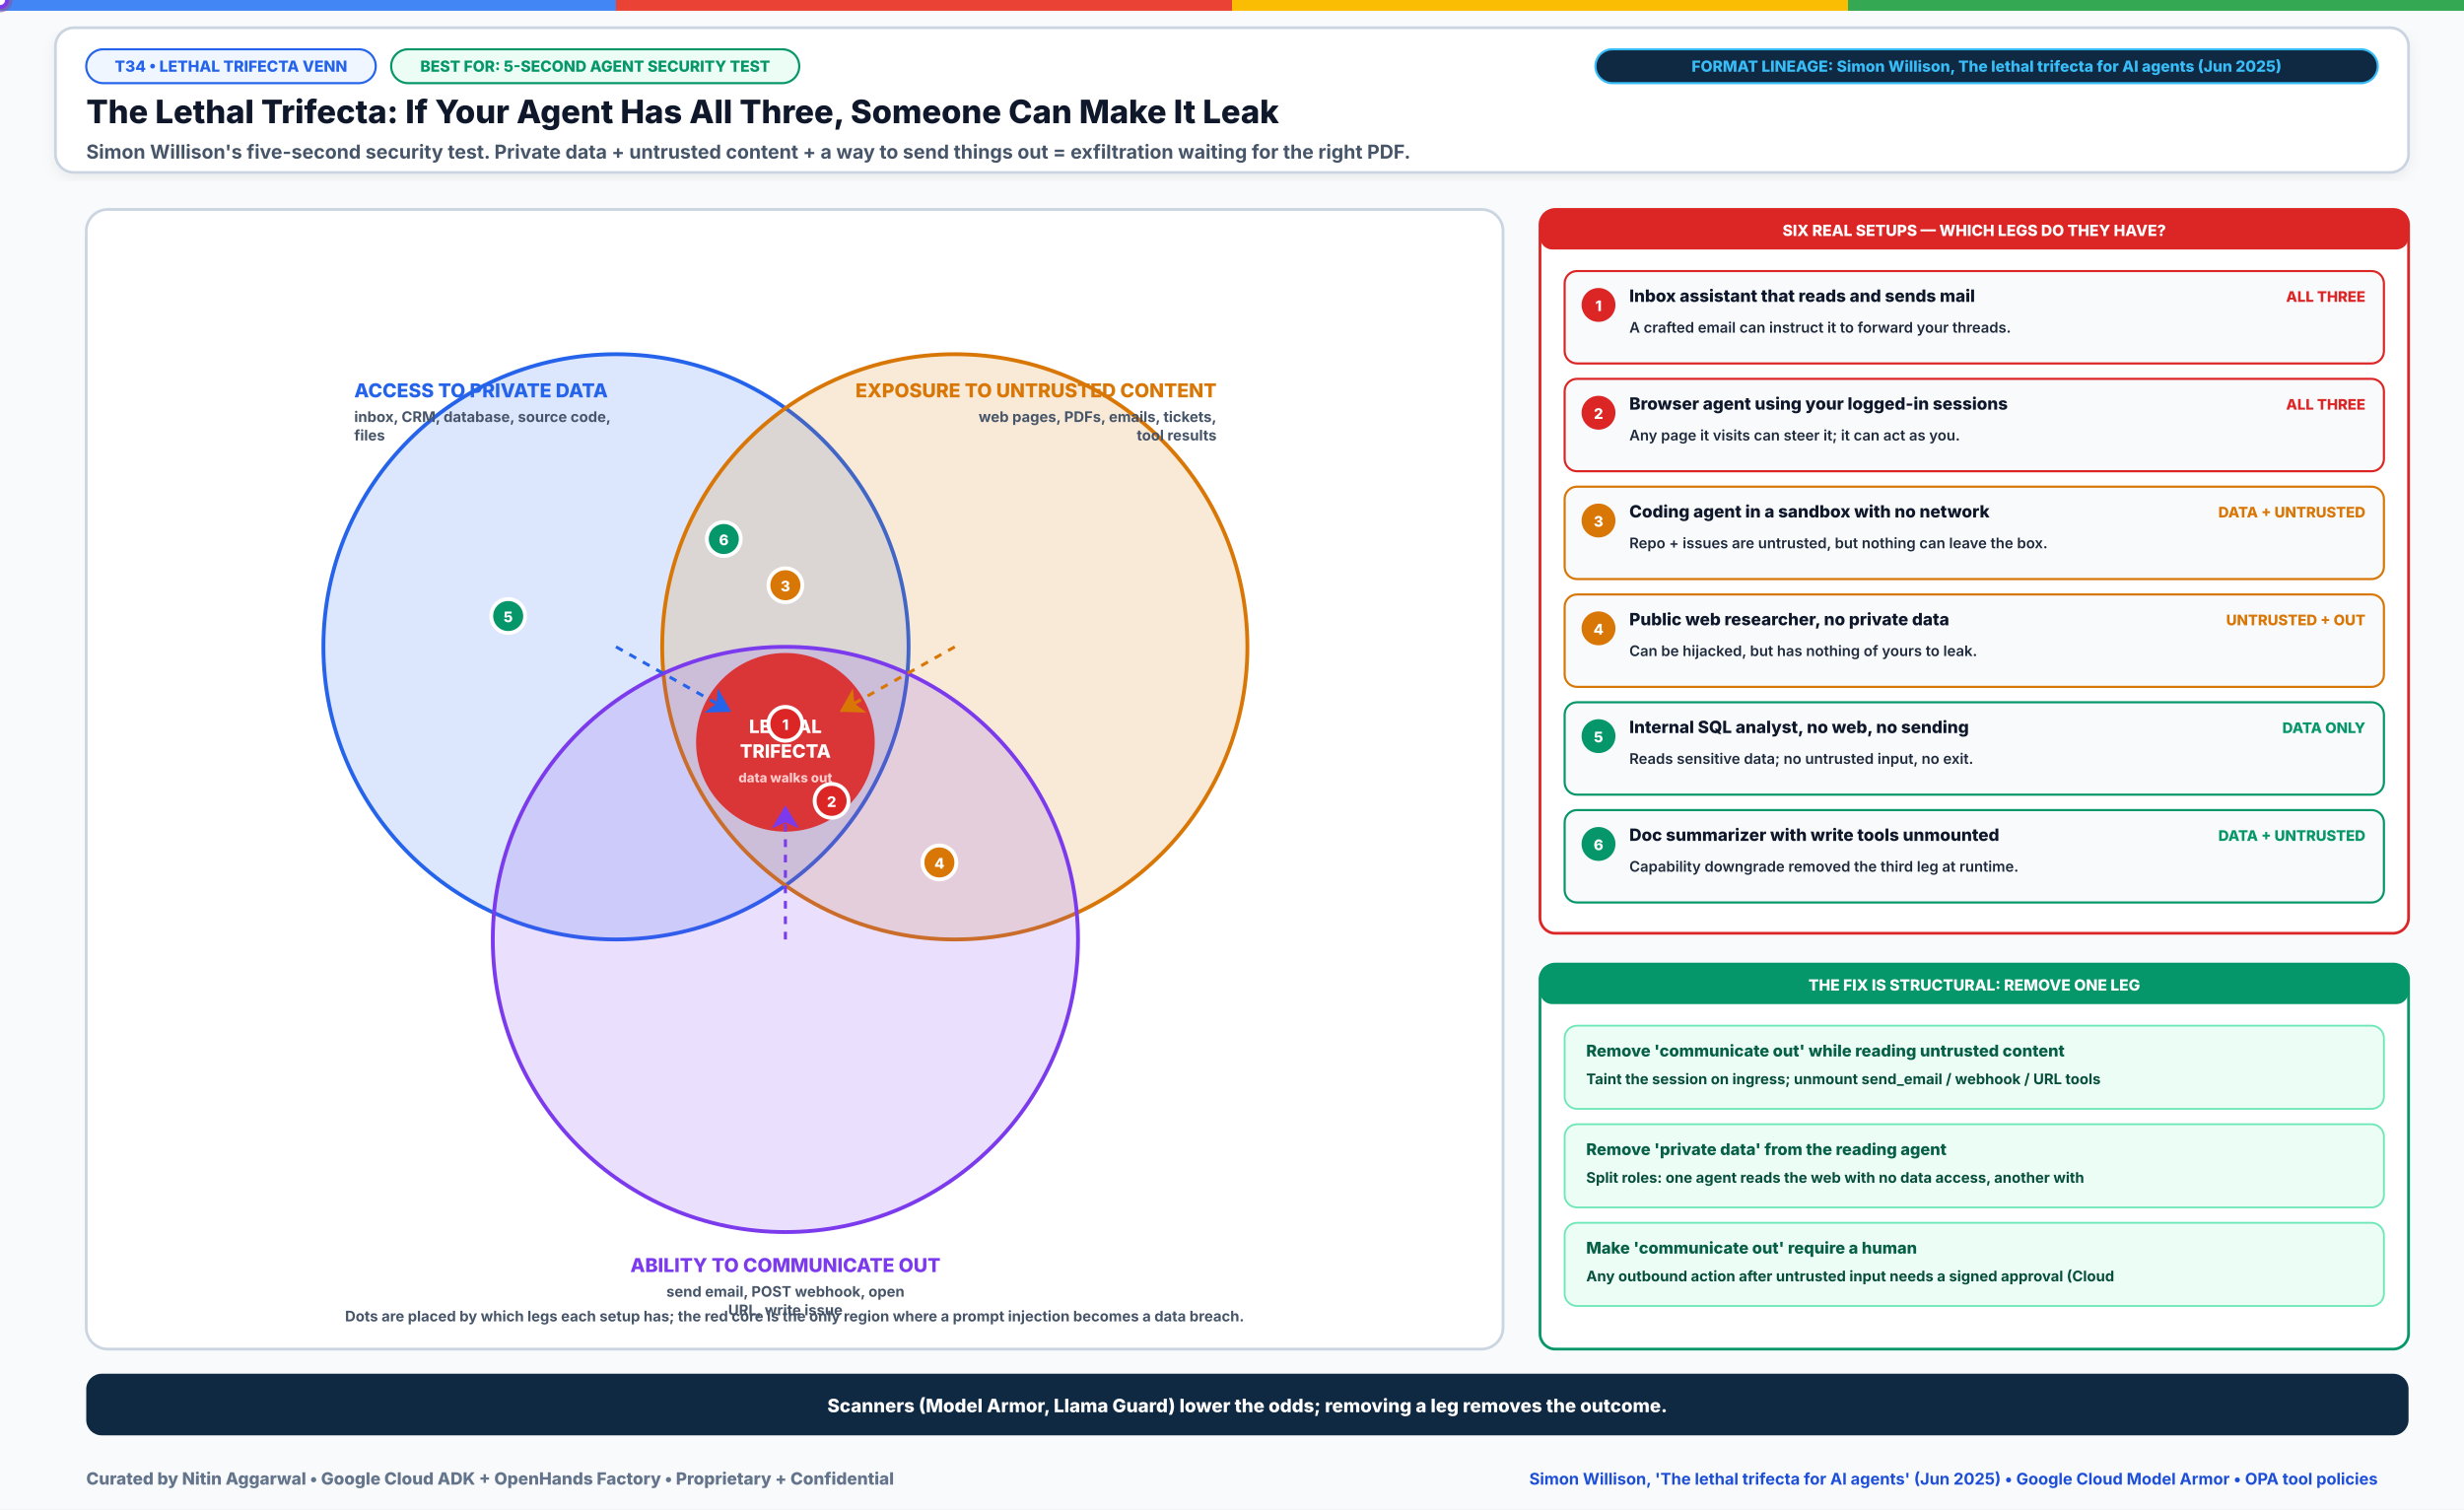
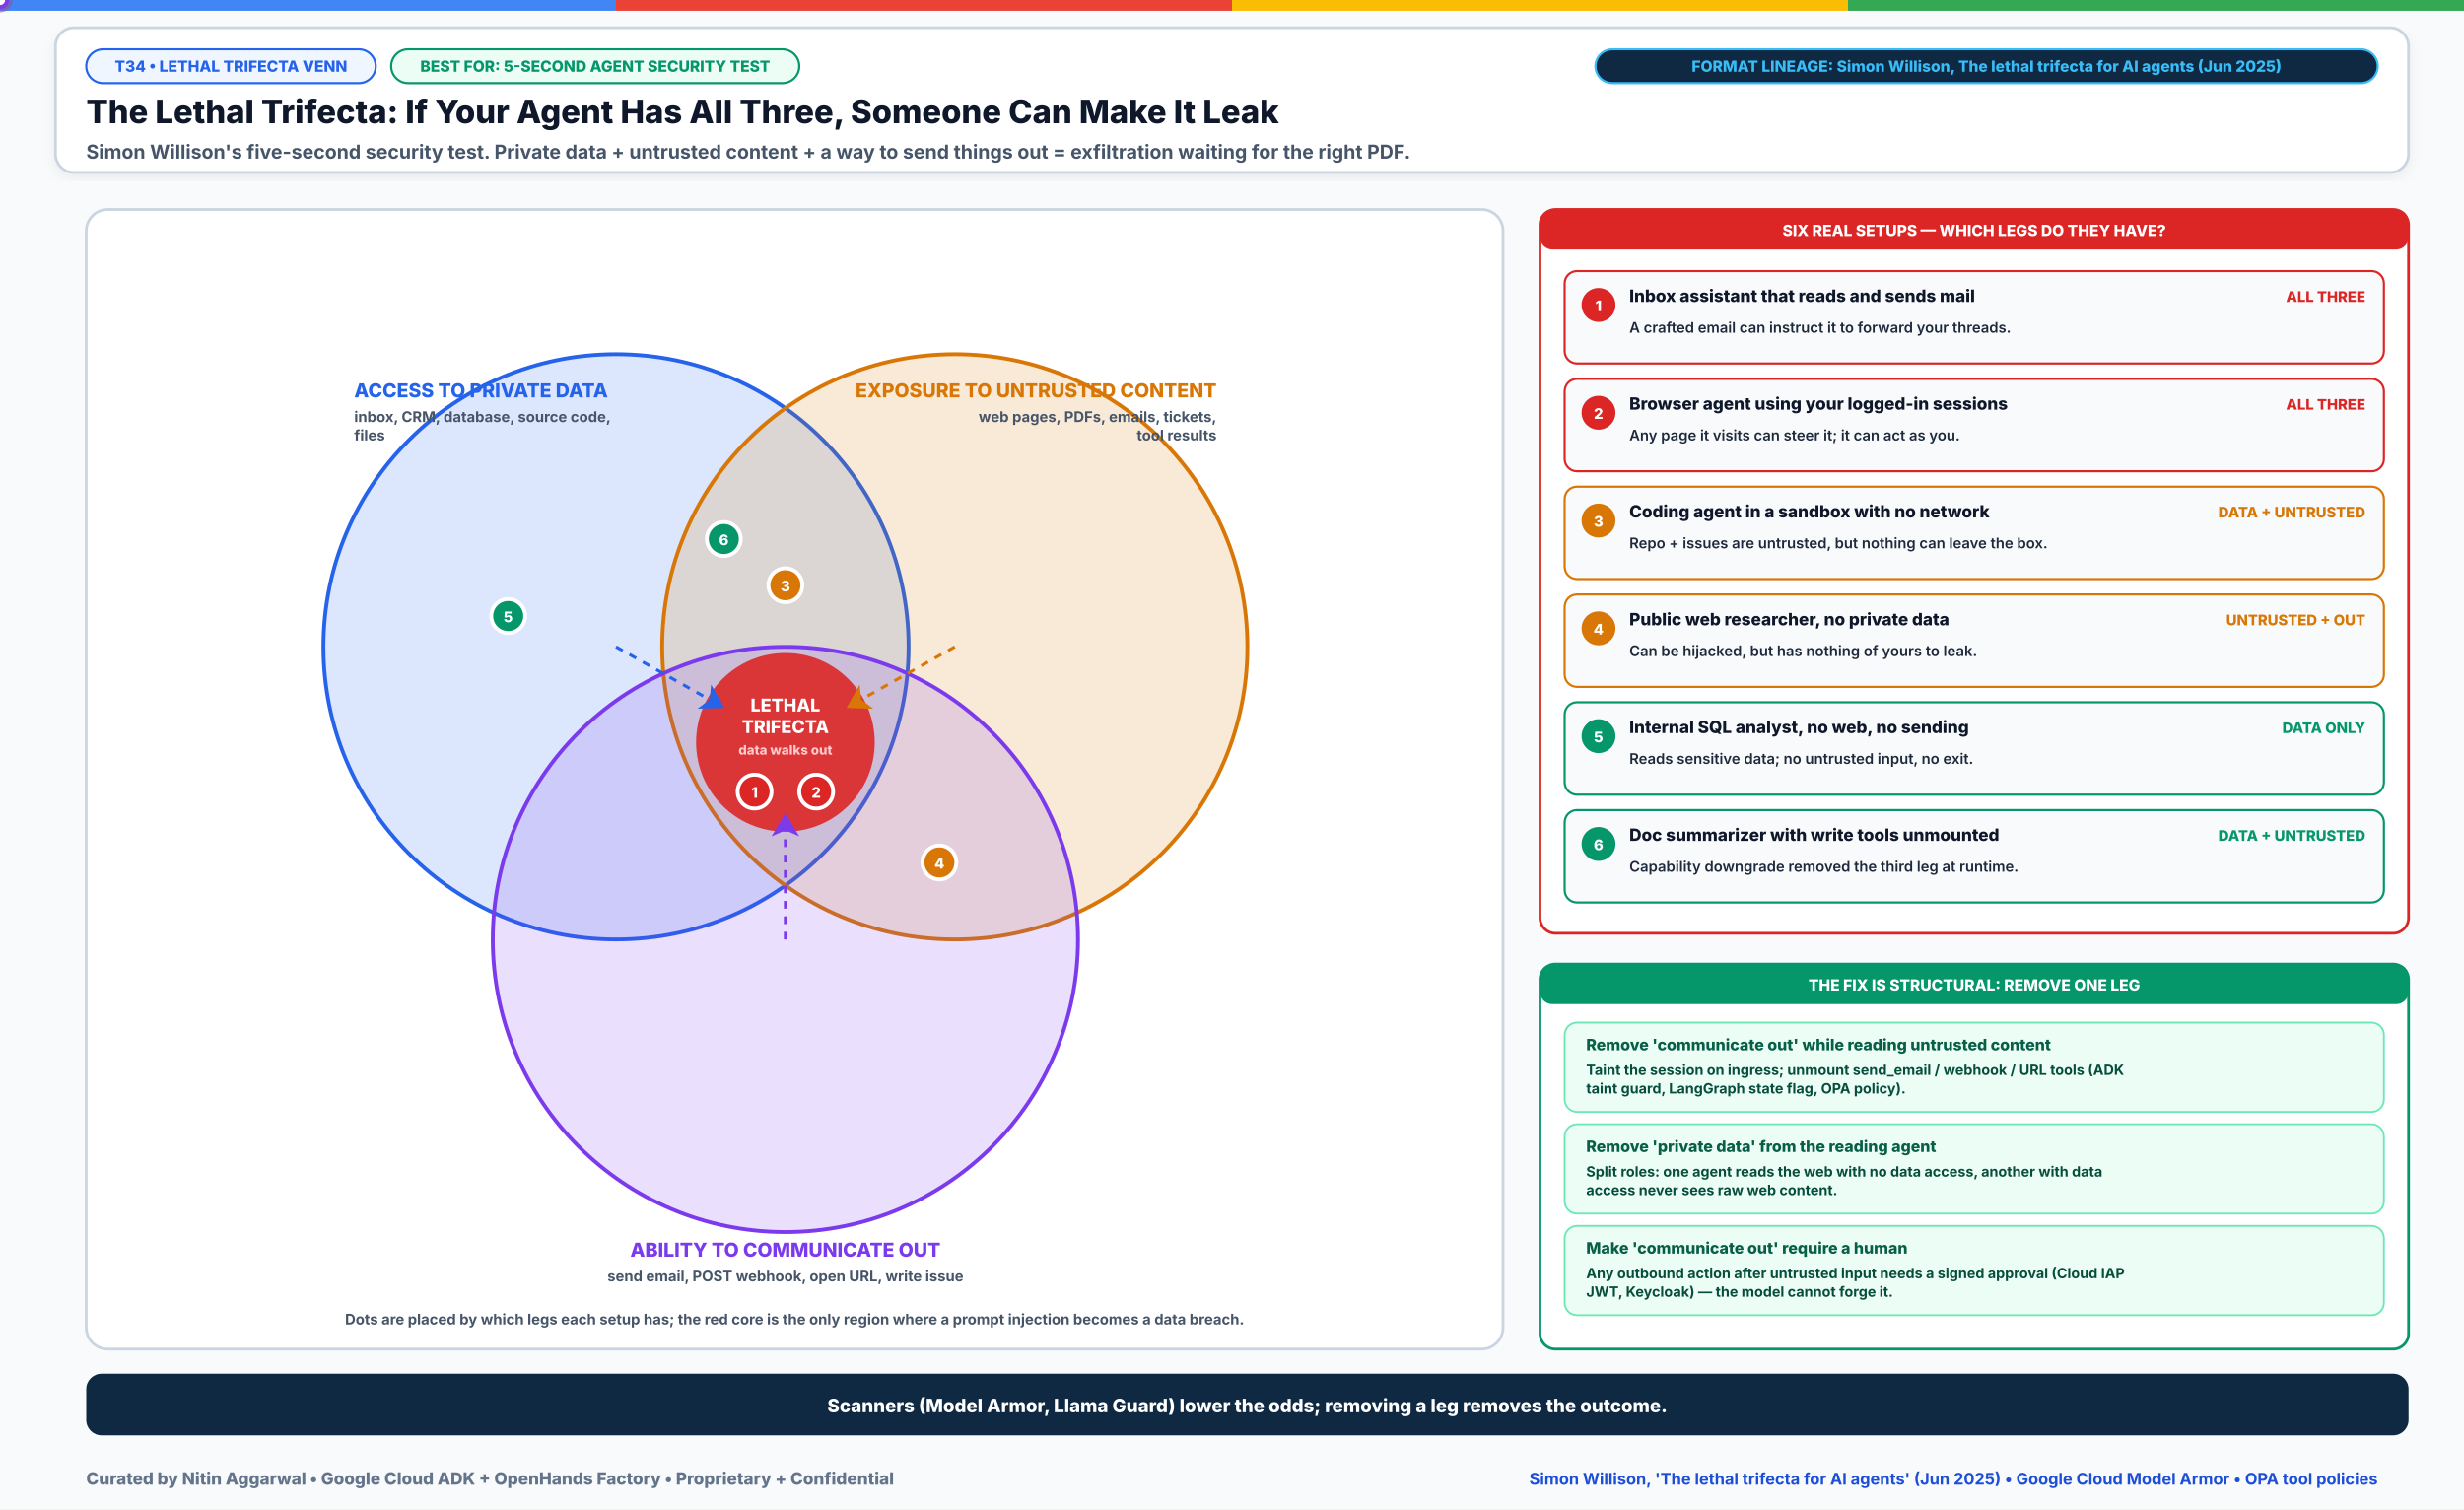
<svg xmlns="http://www.w3.org/2000/svg" viewBox="0 0 1600 980" width="1600" height="980">
  <defs>
    <filter id="shadow" x="-2%" y="-2%" width="104%" height="108%">
      <feDropShadow dx="0" dy="3" stdDeviation="4" flood-color="#0F172A" flood-opacity="0.06" />
    </filter>
    <style>
@keyframes flowDash { from { stroke-dashoffset: 40; } to { stroke-dashoffset: 0; } }
.flow-line { animation: flowDash 1.0s linear infinite; }
@keyframes pulseStroke { 0%,100% { stroke-width: 2.4px; } 50% { stroke-width: 5px; } }
.pulse { animation: pulseStroke 2.2s ease-in-out infinite; }
@keyframes blink { 0%,100% { opacity: 1; } 50% { opacity: 0.35; } }
.blink { animation: blink 1.4s ease-in-out infinite; }
@keyframes growX { from { transform: scaleX(0.02); } to { transform: scaleX(1); } }
.grow-x { transform-box: fill-box; transform-origin: left center; animation: growX 1.5s ease-out 0.2s both; }
@keyframes breathe { 0%,100% { transform: scale(1); } 50% { transform: scale(1.05); } }
.breathe { transform-box: fill-box; transform-origin: center; animation: breathe 2.6s ease-in-out infinite; }
</style>
  </defs>
  <rect x="0.0" y="0.0" width="1600.0" height="980.0" rx="0" fill="#F8FAFC" />
  <rect x="0.0" y="0.0" width="400.0" height="7.0" rx="0" fill="#4285F4" />
  <rect x="400.0" y="0.0" width="400.0" height="7.0" rx="0" fill="#EA4335" />
  <rect x="800.0" y="0.0" width="400.0" height="7.0" rx="0" fill="#FBBC04" />
  <rect x="1200.0" y="0.0" width="400.0" height="7.0" rx="0" fill="#34A853" />
  <rect x="36.0" y="18.0" width="1528.0" height="94.0" rx="12" fill="#FFFFFF" stroke="#CBD5E1" stroke-width="1.8" filter="url(#shadow)" />
  <rect x="56.0" y="32.0" width="188" height="22" rx="11.0" fill="#EFF6FF" stroke="#2563EB" stroke-width="1.4" />
  <text x="150.0" y="46.6" font-family="Inter, -apple-system, Helvetica, Arial, sans-serif" font-size="10" font-weight="800" fill="#2563EB" text-anchor="middle">T34 • LETHAL TRIFECTA VENN</text>
  <rect x="254.0" y="32.0" width="265" height="22" rx="11.0" fill="#ECFDF5" stroke="#059669" stroke-width="1.4" />
  <text x="386.5" y="46.6" font-family="Inter, -apple-system, Helvetica, Arial, sans-serif" font-size="10" font-weight="800" fill="#059669" text-anchor="middle">BEST FOR: 5-SECOND AGENT SECURITY TEST</text>
  <rect x="1036.0" y="32.0" width="508" height="22" rx="11.0" fill="#0F2942" stroke="#38BDF8" stroke-width="1.4" />
  <text x="1290.0" y="46.6" font-family="Inter, -apple-system, Helvetica, Arial, sans-serif" font-size="10" font-weight="800" fill="#38BDF8" text-anchor="middle">FORMAT LINEAGE: Simon Willison, The lethal trifecta for AI agents (Jun 2025)</text>
  <text x="56.0" y="80.0" font-family="Inter, -apple-system, Helvetica, Arial, sans-serif" font-size="21" font-weight="800" fill="#0F172A" text-anchor="start">The Lethal Trifecta: If Your Agent Has All Three, Someone Can Make It Leak</text>
  <text x="56.0" y="103.0" font-family="Inter, -apple-system, Helvetica, Arial, sans-serif" font-size="12.5" font-weight="700" fill="#475569" text-anchor="start">Simon Willison's five-second security test. Private data + untrusted content + a way to send things out = exfiltration waiting for the right PDF.</text>
  <rect x="56.0" y="136.0" width="920.0" height="740.0" rx="14" fill="#FFFFFF" stroke="#CBD5E1" stroke-width="1.8" />
  <circle cx="400" cy="420" r="190" fill="#2563EB" fill-opacity="0.16" stroke="#2563EB" stroke-width="2.5" />
  <circle cx="620" cy="420" r="190" fill="#D97706" fill-opacity="0.16" stroke="#D97706" stroke-width="2.5" />
  <circle cx="510" cy="610" r="190" fill="#7C3AED" fill-opacity="0.16" stroke="#7C3AED" stroke-width="2.5" />
  <text x="230.0" y="258.0" font-family="Inter, -apple-system, Helvetica, Arial, sans-serif" font-size="12.5" font-weight="800" fill="#2563EB" text-anchor="start">ACCESS TO PRIVATE DATA</text>
  <text x="230.0" y="274.0" font-family="Inter, -apple-system, Helvetica, Arial, sans-serif" font-size="9.5" font-weight="700" fill="#475569" text-anchor="start">inbox, CRM, database, source code,</text>
  <text x="230.0" y="286.0" font-family="Inter, -apple-system, Helvetica, Arial, sans-serif" font-size="9.5" font-weight="700" fill="#475569" text-anchor="start">files</text>
  <text x="790.0" y="258.0" font-family="Inter, -apple-system, Helvetica, Arial, sans-serif" font-size="12.5" font-weight="800" fill="#D97706" text-anchor="end">EXPOSURE TO UNTRUSTED CONTENT</text>
  <text x="790.0" y="274.0" font-family="Inter, -apple-system, Helvetica, Arial, sans-serif" font-size="9.5" font-weight="700" fill="#475569" text-anchor="end">web pages, PDFs, emails, tickets,</text>
  <text x="790.0" y="286.0" font-family="Inter, -apple-system, Helvetica, Arial, sans-serif" font-size="9.5" font-weight="700" fill="#475569" text-anchor="end">tool results</text>
-   <text x="510.0" y="826.0" font-family="Inter, -apple-system, Helvetica, Arial, sans-serif" font-size="12.5" font-weight="800" fill="#7C3AED" text-anchor="middle">ABILITY TO COMMUNICATE OUT</text>
-   <text x="510.0" y="842.0" font-family="Inter, -apple-system, Helvetica, Arial, sans-serif" font-size="9.5" font-weight="700" fill="#475569" text-anchor="middle">send email, POST webhook, open</text>
-   <text x="510.0" y="854.0" font-family="Inter, -apple-system, Helvetica, Arial, sans-serif" font-size="9.5" font-weight="700" fill="#475569" text-anchor="middle">URL, write issue</text>
+   <text x="510.0" y="816.0" font-family="Inter, -apple-system, Helvetica, Arial, sans-serif" font-size="12.5" font-weight="800" fill="#7C3AED" text-anchor="middle">ABILITY TO COMMUNICATE OUT</text>
+   <text x="510.0" y="832.0" font-family="Inter, -apple-system, Helvetica, Arial, sans-serif" font-size="9.5" font-weight="700" fill="#475569" text-anchor="middle">send email, POST webhook, open URL, write issue</text>
  <circle cx="510" cy="482" r="58" fill="#DC2626" fill-opacity="0.9" class="breathe" />
-   <text x="510.0" y="476.0" font-family="Inter, -apple-system, Helvetica, Arial, sans-serif" font-size="12" font-weight="800" fill="#FFFFFF" text-anchor="middle">LETHAL</text>
-   <text x="510.0" y="492.0" font-family="Inter, -apple-system, Helvetica, Arial, sans-serif" font-size="12" font-weight="800" fill="#FFFFFF" text-anchor="middle">TRIFECTA</text>
-   <text x="510.0" y="508.0" font-family="Inter, -apple-system, Helvetica, Arial, sans-serif" font-size="8.5" font-weight="800" fill="#FECACA" text-anchor="middle">data walks out</text>
-   <path d="M 400.0 420.0 L 466.1 457.2" class="flow-line" fill="none" stroke="#2563EB" stroke-width="2" stroke-linejoin="round" stroke-dasharray="5 5" stroke-dashoffset="0.0" />
-   <polygon points="0,0 -15,-9 -11,0 -15,9" fill="#2563EB" transform="translate(474.8 462.2) rotate(29.4)" />
+   <text x="510.0" y="462.0" font-family="Inter, -apple-system, Helvetica, Arial, sans-serif" font-size="11.5" font-weight="800" fill="#FFFFFF" text-anchor="middle">LETHAL</text>
+   <text x="510.0" y="476.0" font-family="Inter, -apple-system, Helvetica, Arial, sans-serif" font-size="11.5" font-weight="800" fill="#FFFFFF" text-anchor="middle">TRIFECTA</text>
+   <text x="510.0" y="490.0" font-family="Inter, -apple-system, Helvetica, Arial, sans-serif" font-size="8.5" font-weight="800" fill="#FECACA" text-anchor="middle">data walks out</text>
+   <path d="M 400.0 420.0 L 461.7 454.8" class="flow-line" fill="none" stroke="#2563EB" stroke-width="2" stroke-linejoin="round" stroke-dasharray="5 5" stroke-dashoffset="0.0" />
+   <polygon points="0,0 -15,-9 -11,0 -15,9" fill="#2563EB" transform="translate(470.4 459.7) rotate(29.4)" />
  <g>
    <circle r="8" fill="#2563EB" fill-opacity="0.26" />
    <circle r="4.6" fill="#FFFFFF" stroke="#2563EB" stroke-width="2.6" />
-     <animateMotion dur="1.80s" begin="-0.00s" repeatCount="indefinite" path="M 400.0 420.0 L 466.1 457.2" />
+     <animateMotion dur="1.80s" begin="-0.00s" repeatCount="indefinite" path="M 400.0 420.0 L 461.7 454.8" />
  </g>
-   <path d="M 620.0 420.0 L 553.9 457.2" class="flow-line" fill="none" stroke="#D97706" stroke-width="2" stroke-linejoin="round" stroke-dasharray="5 5" stroke-dashoffset="0.0" />
-   <polygon points="0,0 -15,-9 -11,0 -15,9" fill="#D97706" transform="translate(545.2 462.2) rotate(150.6)" />
+   <path d="M 620.0 420.0 L 558.3 454.8" class="flow-line" fill="none" stroke="#D97706" stroke-width="2" stroke-linejoin="round" stroke-dasharray="5 5" stroke-dashoffset="0.0" />
+   <polygon points="0,0 -15,-9 -11,0 -15,9" fill="#D97706" transform="translate(549.6 459.7) rotate(150.6)" />
  <g>
    <circle r="8" fill="#D97706" fill-opacity="0.26" />
    <circle r="4.6" fill="#FFFFFF" stroke="#D97706" stroke-width="2.6" />
-     <animateMotion dur="1.80s" begin="-0.00s" repeatCount="indefinite" path="M 620.0 420.0 L 553.9 457.2" />
+     <animateMotion dur="1.80s" begin="-0.00s" repeatCount="indefinite" path="M 620.0 420.0 L 558.3 454.8" />
  </g>
-   <path d="M 510.0 610.0 L 510.0 533.0" class="flow-line" fill="none" stroke="#7C3AED" stroke-width="2" stroke-linejoin="round" stroke-dasharray="5 5" stroke-dashoffset="0.0" />
-   <polygon points="0,0 -15,-9 -11,0 -15,9" fill="#7C3AED" transform="translate(510.0 523.0) rotate(-90.0)" />
+   <path d="M 510.0 610.0 L 510.0 538.1" class="flow-line" fill="none" stroke="#7C3AED" stroke-width="2" stroke-linejoin="round" stroke-dasharray="5 5" stroke-dashoffset="0.0" />
+   <polygon points="0,0 -15,-9 -11,0 -15,9" fill="#7C3AED" transform="translate(510.0 528.1) rotate(-90.0)" />
  <g>
    <circle r="8" fill="#7C3AED" fill-opacity="0.26" />
    <circle r="4.6" fill="#FFFFFF" stroke="#7C3AED" stroke-width="2.6" />
-     <animateMotion dur="1.80s" begin="-0.00s" repeatCount="indefinite" path="M 510.0 610.0 L 510.0 533.0" />
+     <animateMotion dur="1.80s" begin="-0.00s" repeatCount="indefinite" path="M 510.0 610.0 L 510.0 538.1" />
  </g>
-   <circle cx="510" cy="470" r="11" fill="#DC2626" stroke="#FFFFFF" stroke-width="2.5" />
-   <text x="510.0" y="474.0" font-family="Inter, -apple-system, Helvetica, Arial, sans-serif" font-size="9.5" font-weight="800" fill="#FFFFFF" text-anchor="middle">1</text>
-   <circle cx="540" cy="520" r="11" fill="#DC2626" stroke="#FFFFFF" stroke-width="2.5" />
-   <text x="540.0" y="524.0" font-family="Inter, -apple-system, Helvetica, Arial, sans-serif" font-size="9.5" font-weight="800" fill="#FFFFFF" text-anchor="middle">2</text>
+   <circle cx="490" cy="514" r="11" fill="#DC2626" stroke="#FFFFFF" stroke-width="2.5" />
+   <text x="490.0" y="518.0" font-family="Inter, -apple-system, Helvetica, Arial, sans-serif" font-size="9.5" font-weight="800" fill="#FFFFFF" text-anchor="middle">1</text>
+   <circle cx="530" cy="514" r="11" fill="#DC2626" stroke="#FFFFFF" stroke-width="2.5" />
+   <text x="530.0" y="518.0" font-family="Inter, -apple-system, Helvetica, Arial, sans-serif" font-size="9.5" font-weight="800" fill="#FFFFFF" text-anchor="middle">2</text>
  <circle cx="510" cy="380" r="11" fill="#D97706" stroke="#FFFFFF" stroke-width="2.5" />
  <text x="510.0" y="384.0" font-family="Inter, -apple-system, Helvetica, Arial, sans-serif" font-size="9.5" font-weight="800" fill="#FFFFFF" text-anchor="middle">3</text>
  <circle cx="610" cy="560" r="11" fill="#D97706" stroke="#FFFFFF" stroke-width="2.5" />
  <text x="610.0" y="564.0" font-family="Inter, -apple-system, Helvetica, Arial, sans-serif" font-size="9.5" font-weight="800" fill="#FFFFFF" text-anchor="middle">4</text>
  <circle cx="330" cy="400" r="11" fill="#059669" stroke="#FFFFFF" stroke-width="2.5" />
  <text x="330.0" y="404.0" font-family="Inter, -apple-system, Helvetica, Arial, sans-serif" font-size="9.5" font-weight="800" fill="#FFFFFF" text-anchor="middle">5</text>
  <circle cx="470" cy="350" r="11" fill="#059669" stroke="#FFFFFF" stroke-width="2.5" />
  <text x="470.0" y="354.0" font-family="Inter, -apple-system, Helvetica, Arial, sans-serif" font-size="9.5" font-weight="800" fill="#FFFFFF" text-anchor="middle">6</text>
-   <text x="516.0" y="858.0" font-family="Inter, -apple-system, Helvetica, Arial, sans-serif" font-size="9.5" font-weight="700" fill="#475569" text-anchor="middle">Dots are placed by which legs each setup has; the red core is the only region where a prompt injection becomes a data breach.</text>
+   <text x="516.0" y="860.0" font-family="Inter, -apple-system, Helvetica, Arial, sans-serif" font-size="9.5" font-weight="700" fill="#475569" text-anchor="middle">Dots are placed by which legs each setup has; the red core is the only region where a prompt injection becomes a data breach.</text>
  <rect x="1000.0" y="136.0" width="564.0" height="470.0" rx="10" fill="#FFFFFF" stroke="#DC2626" stroke-width="1.8" />
  <rect x="1000.0" y="136.0" width="564.0" height="26.0" rx="8" fill="#DC2626" />
  <text x="1282.0" y="153.2" font-family="Inter, -apple-system, Helvetica, Arial, sans-serif" font-size="10" font-weight="800" fill="#FFFFFF" text-anchor="middle">SIX REAL SETUPS — WHICH LEGS DO THEY HAVE?</text>
  <rect x="1016.0" y="176.0" width="532.0" height="60.0" rx="8" fill="#F8FAFC" stroke="#DC2626" stroke-width="1.4" />
  <circle cx="1038" cy="198" r="11" fill="#DC2626" />
  <text x="1038.0" y="202.0" font-family="Inter, -apple-system, Helvetica, Arial, sans-serif" font-size="9.5" font-weight="800" fill="#FFFFFF" text-anchor="middle">1</text>
  <text x="1058.0" y="196.0" font-family="Inter, -apple-system, Helvetica, Arial, sans-serif" font-size="11" font-weight="800" fill="#0F172A" text-anchor="start">Inbox assistant that reads and sends mail</text>
  <text x="1536.0" y="196.0" font-family="Inter, -apple-system, Helvetica, Arial, sans-serif" font-size="9.5" font-weight="800" fill="#DC2626" text-anchor="end">ALL THREE</text>
  <text x="1058.0" y="216.0" font-family="Inter, -apple-system, Helvetica, Arial, sans-serif" font-size="9.5" font-weight="600" fill="#1E293B" text-anchor="start">A crafted email can instruct it to forward your threads.</text>
  <rect x="1016.0" y="246.0" width="532.0" height="60.0" rx="8" fill="#F8FAFC" stroke="#DC2626" stroke-width="1.4" />
  <circle cx="1038" cy="268" r="11" fill="#DC2626" />
  <text x="1038.0" y="272.0" font-family="Inter, -apple-system, Helvetica, Arial, sans-serif" font-size="9.5" font-weight="800" fill="#FFFFFF" text-anchor="middle">2</text>
  <text x="1058.0" y="266.0" font-family="Inter, -apple-system, Helvetica, Arial, sans-serif" font-size="11" font-weight="800" fill="#0F172A" text-anchor="start">Browser agent using your logged-in sessions</text>
  <text x="1536.0" y="266.0" font-family="Inter, -apple-system, Helvetica, Arial, sans-serif" font-size="9.5" font-weight="800" fill="#DC2626" text-anchor="end">ALL THREE</text>
  <text x="1058.0" y="286.0" font-family="Inter, -apple-system, Helvetica, Arial, sans-serif" font-size="9.5" font-weight="600" fill="#1E293B" text-anchor="start">Any page it visits can steer it; it can act as you.</text>
  <rect x="1016.0" y="316.0" width="532.0" height="60.0" rx="8" fill="#F8FAFC" stroke="#D97706" stroke-width="1.4" />
  <circle cx="1038" cy="338" r="11" fill="#D97706" />
  <text x="1038.0" y="342.0" font-family="Inter, -apple-system, Helvetica, Arial, sans-serif" font-size="9.5" font-weight="800" fill="#FFFFFF" text-anchor="middle">3</text>
  <text x="1058.0" y="336.0" font-family="Inter, -apple-system, Helvetica, Arial, sans-serif" font-size="11" font-weight="800" fill="#0F172A" text-anchor="start">Coding agent in a sandbox with no network</text>
  <text x="1536.0" y="336.0" font-family="Inter, -apple-system, Helvetica, Arial, sans-serif" font-size="9.5" font-weight="800" fill="#D97706" text-anchor="end">DATA + UNTRUSTED</text>
  <text x="1058.0" y="356.0" font-family="Inter, -apple-system, Helvetica, Arial, sans-serif" font-size="9.5" font-weight="600" fill="#1E293B" text-anchor="start">Repo + issues are untrusted, but nothing can leave the box.</text>
  <rect x="1016.0" y="386.0" width="532.0" height="60.0" rx="8" fill="#F8FAFC" stroke="#D97706" stroke-width="1.4" />
  <circle cx="1038" cy="408" r="11" fill="#D97706" />
  <text x="1038.0" y="412.0" font-family="Inter, -apple-system, Helvetica, Arial, sans-serif" font-size="9.5" font-weight="800" fill="#FFFFFF" text-anchor="middle">4</text>
  <text x="1058.0" y="406.0" font-family="Inter, -apple-system, Helvetica, Arial, sans-serif" font-size="11" font-weight="800" fill="#0F172A" text-anchor="start">Public web researcher, no private data</text>
  <text x="1536.0" y="406.0" font-family="Inter, -apple-system, Helvetica, Arial, sans-serif" font-size="9.5" font-weight="800" fill="#D97706" text-anchor="end">UNTRUSTED + OUT</text>
  <text x="1058.0" y="426.0" font-family="Inter, -apple-system, Helvetica, Arial, sans-serif" font-size="9.5" font-weight="600" fill="#1E293B" text-anchor="start">Can be hijacked, but has nothing of yours to leak.</text>
  <rect x="1016.0" y="456.0" width="532.0" height="60.0" rx="8" fill="#F8FAFC" stroke="#059669" stroke-width="1.4" />
  <circle cx="1038" cy="478" r="11" fill="#059669" />
  <text x="1038.0" y="482.0" font-family="Inter, -apple-system, Helvetica, Arial, sans-serif" font-size="9.5" font-weight="800" fill="#FFFFFF" text-anchor="middle">5</text>
  <text x="1058.0" y="476.0" font-family="Inter, -apple-system, Helvetica, Arial, sans-serif" font-size="11" font-weight="800" fill="#0F172A" text-anchor="start">Internal SQL analyst, no web, no sending</text>
  <text x="1536.0" y="476.0" font-family="Inter, -apple-system, Helvetica, Arial, sans-serif" font-size="9.5" font-weight="800" fill="#059669" text-anchor="end">DATA ONLY</text>
  <text x="1058.0" y="496.0" font-family="Inter, -apple-system, Helvetica, Arial, sans-serif" font-size="9.5" font-weight="600" fill="#1E293B" text-anchor="start">Reads sensitive data; no untrusted input, no exit.</text>
  <rect x="1016.0" y="526.0" width="532.0" height="60.0" rx="8" fill="#F8FAFC" stroke="#059669" stroke-width="1.4" />
  <circle cx="1038" cy="548" r="11" fill="#059669" />
  <text x="1038.0" y="552.0" font-family="Inter, -apple-system, Helvetica, Arial, sans-serif" font-size="9.5" font-weight="800" fill="#FFFFFF" text-anchor="middle">6</text>
  <text x="1058.0" y="546.0" font-family="Inter, -apple-system, Helvetica, Arial, sans-serif" font-size="11" font-weight="800" fill="#0F172A" text-anchor="start">Doc summarizer with write tools unmounted</text>
  <text x="1536.0" y="546.0" font-family="Inter, -apple-system, Helvetica, Arial, sans-serif" font-size="9.5" font-weight="800" fill="#059669" text-anchor="end">DATA + UNTRUSTED</text>
  <text x="1058.0" y="566.0" font-family="Inter, -apple-system, Helvetica, Arial, sans-serif" font-size="9.5" font-weight="600" fill="#1E293B" text-anchor="start">Capability downgrade removed the third leg at runtime.</text>
  <rect x="1000.0" y="626.0" width="564.0" height="250.0" rx="10" fill="#FFFFFF" stroke="#059669" stroke-width="1.8" />
  <rect x="1000.0" y="626.0" width="564.0" height="26.0" rx="8" fill="#059669" />
  <text x="1282.0" y="643.2" font-family="Inter, -apple-system, Helvetica, Arial, sans-serif" font-size="10" font-weight="800" fill="#FFFFFF" text-anchor="middle">THE FIX IS STRUCTURAL: REMOVE ONE LEG</text>
-   <rect x="1016.0" y="666.0" width="532.0" height="54.0" rx="8" fill="#ECFDF5" stroke="#6EE7B7" stroke-width="1.2" />
-   <text x="1030.0" y="686.0" font-family="Inter, -apple-system, Helvetica, Arial, sans-serif" font-size="10.5" font-weight="800" fill="#065F46" text-anchor="start">Remove 'communicate out' while reading untrusted content</text>
-   <text x="1030.0" y="704.0" font-family="Inter, -apple-system, Helvetica, Arial, sans-serif" font-size="9.5" font-weight="700" fill="#064E3B" text-anchor="start">Taint the session on ingress; unmount send_email / webhook / URL tools</text>
-   <rect x="1016.0" y="730.0" width="532.0" height="54.0" rx="8" fill="#ECFDF5" stroke="#6EE7B7" stroke-width="1.2" />
-   <text x="1030.0" y="750.0" font-family="Inter, -apple-system, Helvetica, Arial, sans-serif" font-size="10.5" font-weight="800" fill="#065F46" text-anchor="start">Remove 'private data' from the reading agent</text>
-   <text x="1030.0" y="768.0" font-family="Inter, -apple-system, Helvetica, Arial, sans-serif" font-size="9.5" font-weight="700" fill="#064E3B" text-anchor="start">Split roles: one agent reads the web with no data access, another with</text>
-   <rect x="1016.0" y="794.0" width="532.0" height="54.0" rx="8" fill="#ECFDF5" stroke="#6EE7B7" stroke-width="1.2" />
-   <text x="1030.0" y="814.0" font-family="Inter, -apple-system, Helvetica, Arial, sans-serif" font-size="10.5" font-weight="800" fill="#065F46" text-anchor="start">Make 'communicate out' require a human</text>
-   <text x="1030.0" y="832.0" font-family="Inter, -apple-system, Helvetica, Arial, sans-serif" font-size="9.5" font-weight="700" fill="#064E3B" text-anchor="start">Any outbound action after untrusted input needs a signed approval (Cloud</text>
+   <rect x="1016.0" y="664.0" width="532.0" height="58.0" rx="8" fill="#ECFDF5" stroke="#6EE7B7" stroke-width="1.2" />
+   <text x="1030.0" y="682.0" font-family="Inter, -apple-system, Helvetica, Arial, sans-serif" font-size="10.2" font-weight="800" fill="#065F46" text-anchor="start">Remove 'communicate out' while reading untrusted content</text>
+   <text x="1030.0" y="698.0" font-family="Inter, -apple-system, Helvetica, Arial, sans-serif" font-size="9.2" font-weight="700" fill="#064E3B" text-anchor="start">Taint the session on ingress; unmount send_email / webhook / URL tools (ADK</text>
+   <text x="1030.0" y="710.0" font-family="Inter, -apple-system, Helvetica, Arial, sans-serif" font-size="9.2" font-weight="700" fill="#064E3B" text-anchor="start">taint guard, LangGraph state flag, OPA policy).</text>
+   <rect x="1016.0" y="730.0" width="532.0" height="58.0" rx="8" fill="#ECFDF5" stroke="#6EE7B7" stroke-width="1.2" />
+   <text x="1030.0" y="748.0" font-family="Inter, -apple-system, Helvetica, Arial, sans-serif" font-size="10.2" font-weight="800" fill="#065F46" text-anchor="start">Remove 'private data' from the reading agent</text>
+   <text x="1030.0" y="764.0" font-family="Inter, -apple-system, Helvetica, Arial, sans-serif" font-size="9.2" font-weight="700" fill="#064E3B" text-anchor="start">Split roles: one agent reads the web with no data access, another with data</text>
+   <text x="1030.0" y="776.0" font-family="Inter, -apple-system, Helvetica, Arial, sans-serif" font-size="9.2" font-weight="700" fill="#064E3B" text-anchor="start">access never sees raw web content.</text>
+   <rect x="1016.0" y="796.0" width="532.0" height="58.0" rx="8" fill="#ECFDF5" stroke="#6EE7B7" stroke-width="1.2" />
+   <text x="1030.0" y="814.0" font-family="Inter, -apple-system, Helvetica, Arial, sans-serif" font-size="10.2" font-weight="800" fill="#065F46" text-anchor="start">Make 'communicate out' require a human</text>
+   <text x="1030.0" y="830.0" font-family="Inter, -apple-system, Helvetica, Arial, sans-serif" font-size="9.2" font-weight="700" fill="#064E3B" text-anchor="start">Any outbound action after untrusted input needs a signed approval (Cloud IAP</text>
+   <text x="1030.0" y="842.0" font-family="Inter, -apple-system, Helvetica, Arial, sans-serif" font-size="9.2" font-weight="700" fill="#064E3B" text-anchor="start">JWT, Keycloak) — the model cannot forge it.</text>
  <rect x="56.0" y="892.0" width="1508.0" height="40.0" rx="10" fill="#0F2942" />
  <text x="810.0" y="917.0" font-family="Inter, -apple-system, Helvetica, Arial, sans-serif" font-size="12" font-weight="800" fill="#FFFFFF" text-anchor="middle">Scanners (Model Armor, Llama Guard) lower the odds; removing a leg removes the outcome.</text>
  <text x="56.0" y="964.0" font-family="Inter, -apple-system, Helvetica, Arial, sans-serif" font-size="11" font-weight="800" fill="#64748B" text-anchor="start">Curated by Nitin Aggarwal  •  Google Cloud ADK + OpenHands Factory  •  Proprietary + Confidential</text>
  <text x="1544.0" y="964.0" font-family="Inter, -apple-system, Helvetica, Arial, sans-serif" font-size="10.5" font-weight="700" fill="#1D4ED8" text-anchor="end">Simon Willison, 'The lethal trifecta for AI agents' (Jun 2025) • Google Cloud Model Armor • OPA tool policies</text>
</svg>
